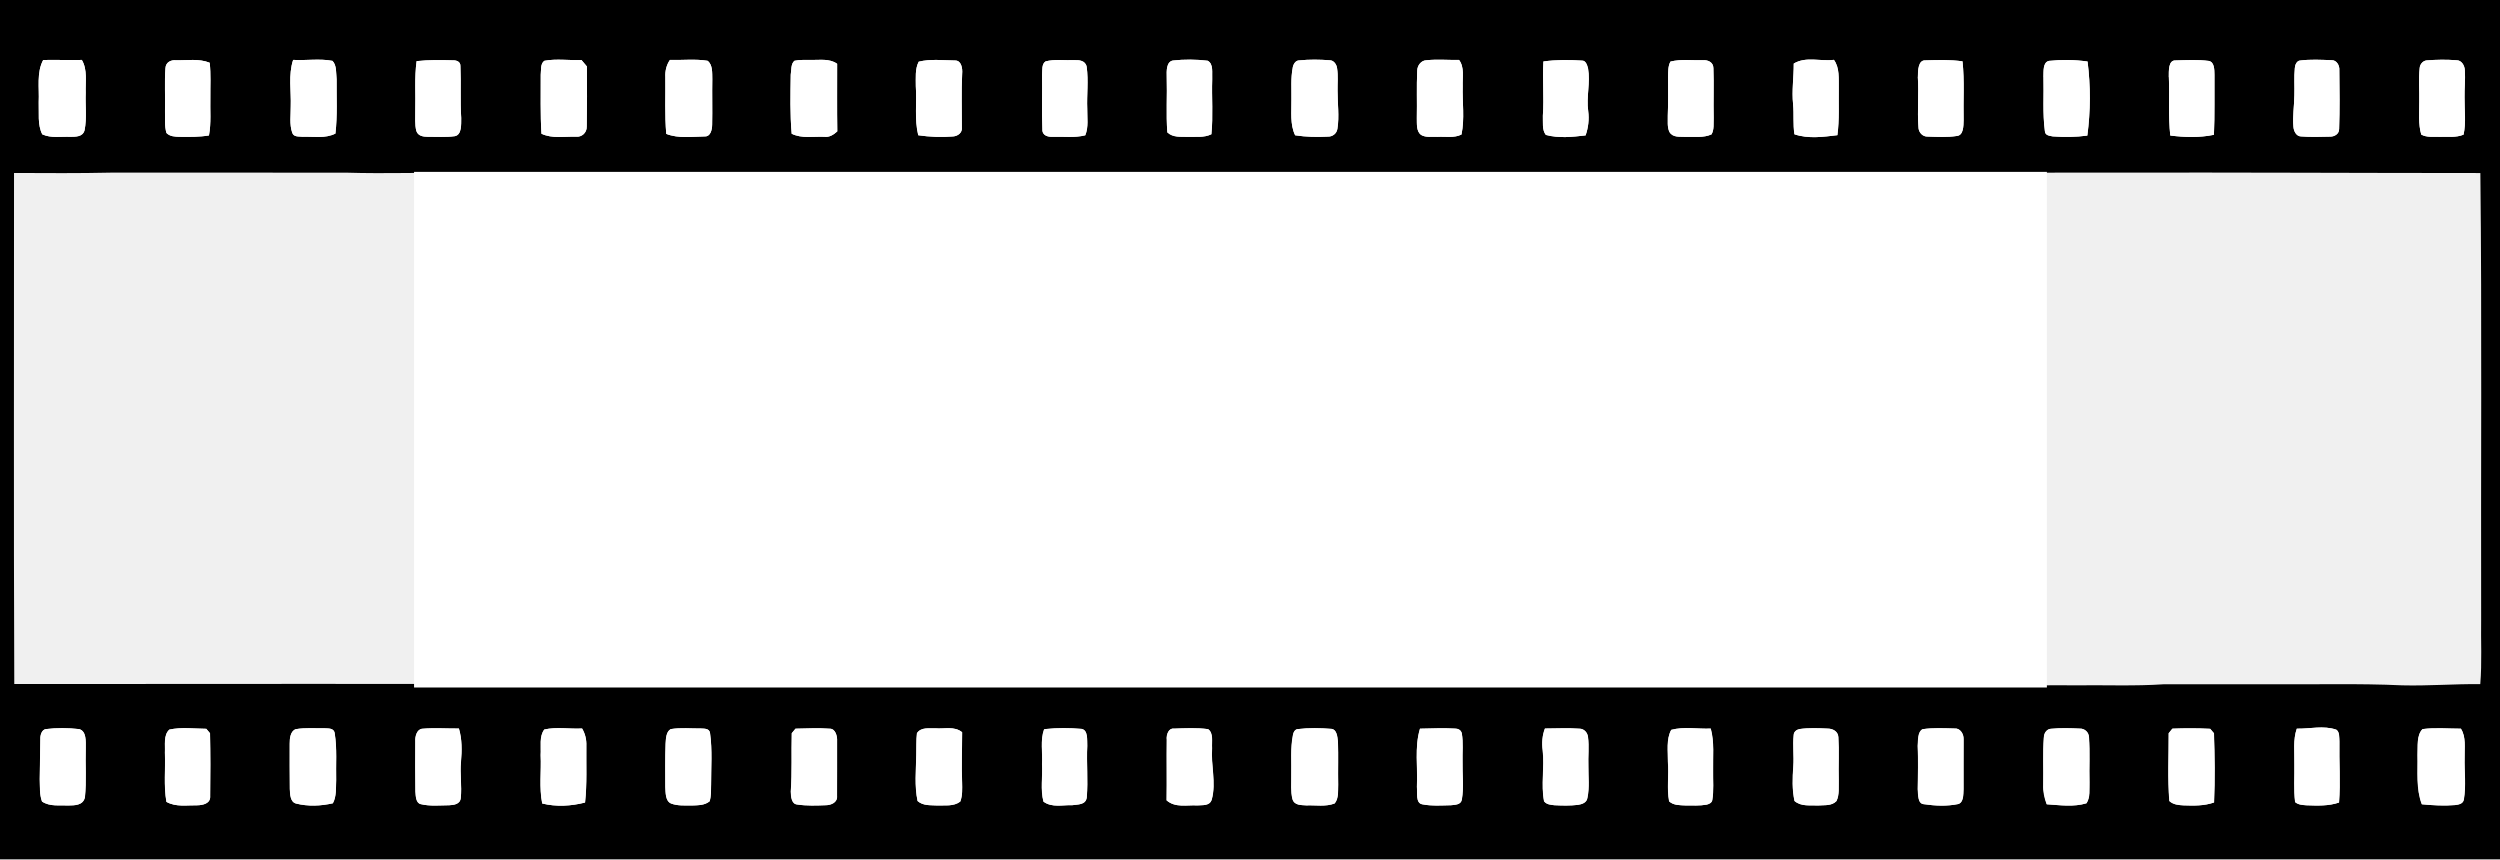
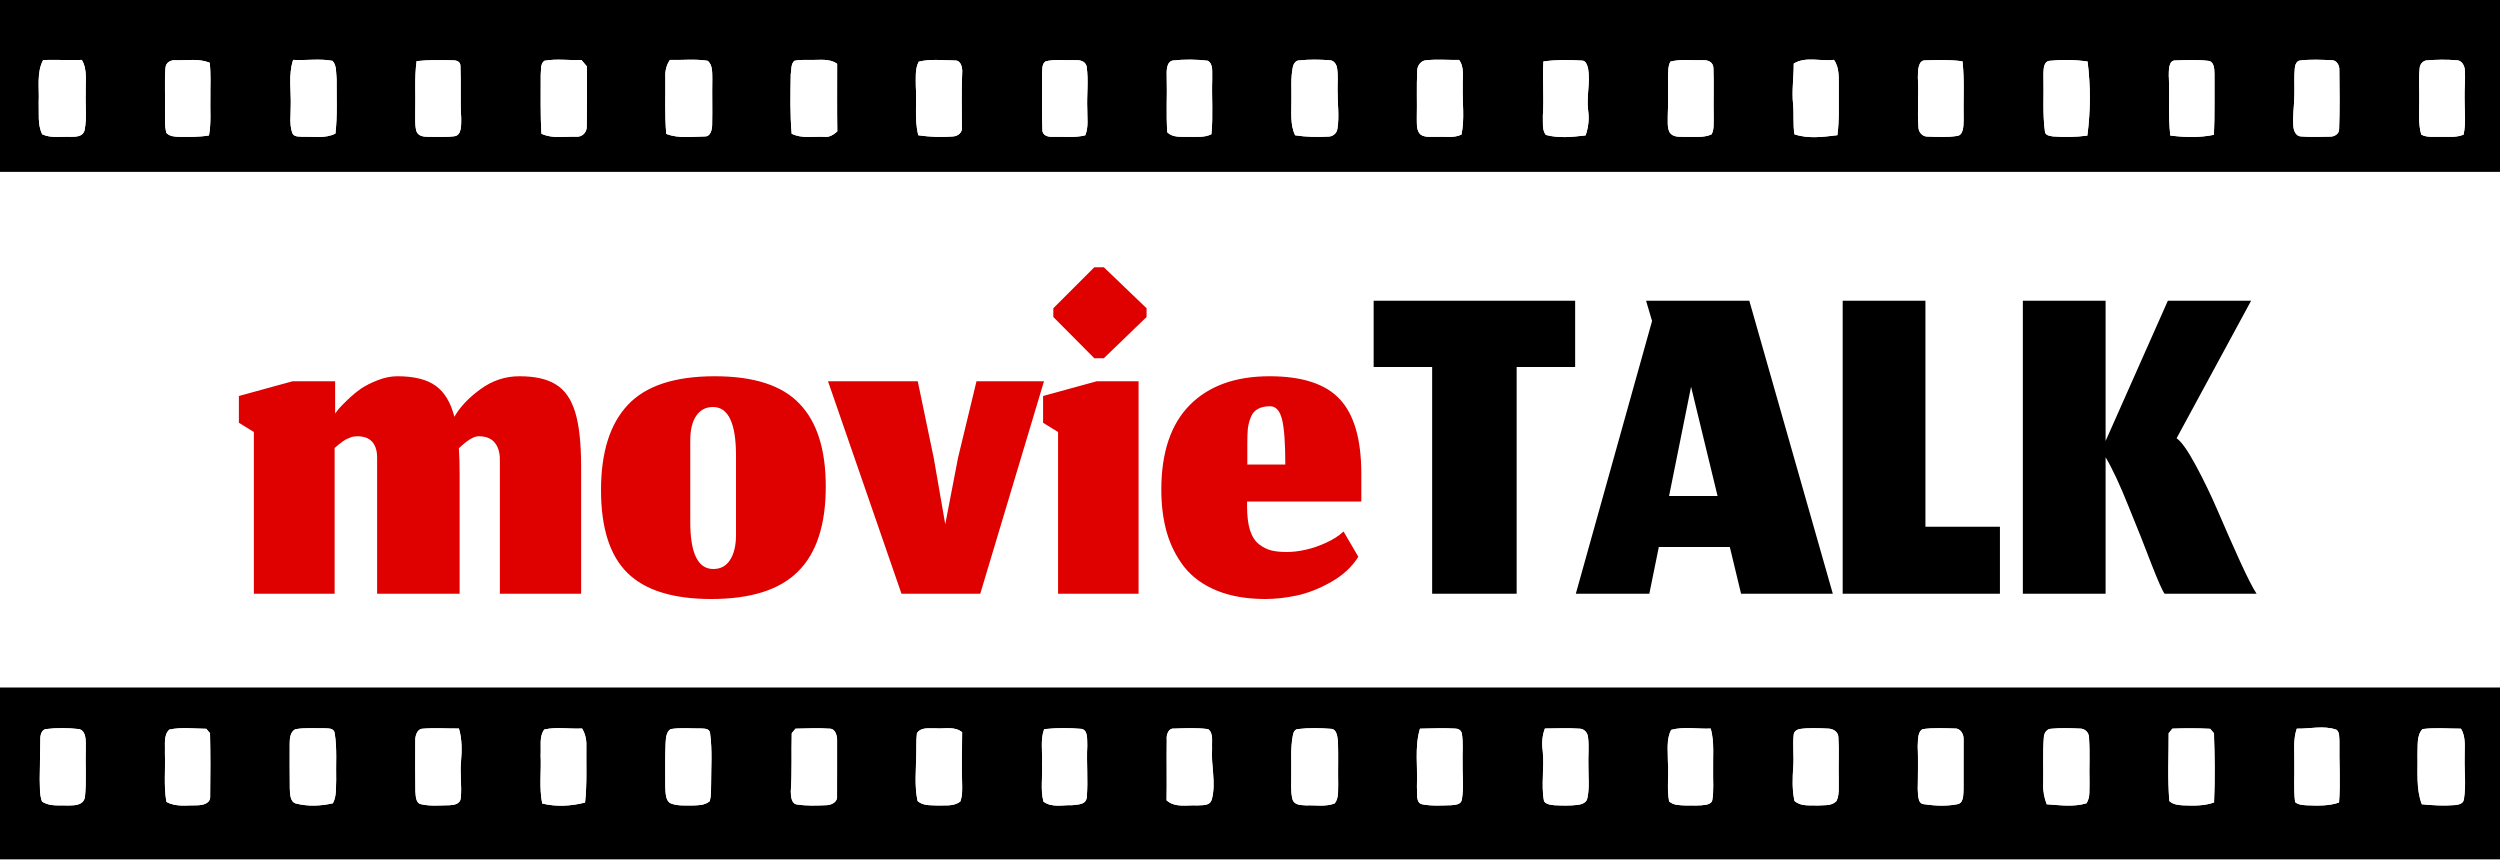
<svg xmlns="http://www.w3.org/2000/svg" width="320" height="110" viewBox="0 0 320 110" fill="none">
-   <g clip-path="url(#clip0_1_14)">
+   <rect width="320" height="110" fill="white" />
+   <g clip-path="url(#clip0_10_225)">
    <path d="M0 0H320V109.996H0V0ZM5.527 7.68C4.662 9.291 5.04 11.267 4.953 13.06C5.01 14.433 4.78 15.963 5.412 17.197C6.553 17.715 7.812 17.454 9.007 17.513C9.655 17.493 10.602 17.557 10.829 16.654C11.134 15.098 10.904 13.481 10.972 11.899C10.92 10.486 11.222 8.916 10.475 7.674C8.825 7.709 7.178 7.648 5.527 7.68ZM37.52 7.668C36.888 9.584 37.285 11.653 37.212 13.645C37.225 14.745 37.035 15.902 37.392 16.953C37.582 17.595 38.277 17.438 38.734 17.507C40.134 17.452 41.607 17.765 42.934 17.098C43.202 14.799 43.064 12.472 43.087 10.162C43.004 9.375 43.119 8.362 42.555 7.79C40.89 7.473 39.197 7.763 37.52 7.668ZM69.687 7.779C69.152 8.127 69.28 8.968 69.212 9.566C69.228 12.085 69.15 14.607 69.307 17.121C70.724 17.777 72.282 17.449 73.764 17.493C74.424 17.568 75.132 17.02 75.101 16.195C75.137 13.633 75.156 11.07 75.124 8.507C74.893 8.231 74.66 7.955 74.428 7.68C72.852 7.752 71.258 7.488 69.687 7.779ZM85.75 7.672C85.316 8.293 85.12 9.068 85.163 9.865C85.193 12.29 85.073 14.722 85.28 17.139C86.877 17.757 88.597 17.483 90.247 17.461C90.945 17.475 91.152 16.601 91.155 15.949C91.197 14.016 91.14 12.08 91.174 10.144C91.155 9.334 91.239 8.287 90.567 7.779C88.967 7.523 87.35 7.718 85.748 7.672M101.687 7.779C101.21 8.173 101.312 8.969 101.212 9.563C101.179 12.079 101.112 14.61 101.334 17.121C102.659 17.766 104.122 17.444 105.514 17.51C106.141 17.597 106.694 17.252 107.172 16.817C107.129 13.932 107.158 11.05 107.154 8.165C106.119 7.445 104.892 7.71 103.748 7.674C103.064 7.688 102.371 7.627 101.695 7.779M150.122 7.749C149.289 7.923 149.33 9.099 149.342 9.853C149.415 12.216 149.245 14.593 149.422 16.947C150.147 17.635 151.14 17.486 152.012 17.518C153.028 17.48 154.097 17.655 155.062 17.185C155.294 14.852 155.09 12.492 155.167 10.15C155.115 9.346 155.372 8.197 154.585 7.773C153.1 7.595 151.598 7.584 150.123 7.749M165.474 8.658C165.204 10.005 165.332 11.401 165.307 12.77C165.332 14.297 165.107 15.922 165.782 17.318C167.184 17.536 168.607 17.562 170.02 17.483C170.537 17.495 171.102 17.12 171.192 16.488C171.454 14.878 171.203 13.235 171.212 11.61C171.196 10.66 171.297 9.702 171.155 8.762C171.095 8.214 170.697 7.704 170.203 7.715C168.91 7.616 167.607 7.596 166.317 7.732C165.864 7.712 165.544 8.188 165.464 8.658M181.402 9.058C181.309 11.073 181.394 13.092 181.351 15.107C181.371 15.847 181.266 16.79 181.884 17.262C182.532 17.652 183.302 17.463 184.004 17.515C185.022 17.451 186.104 17.698 187.069 17.219C187.492 15.19 187.166 13.089 187.227 11.028C187.184 9.896 187.469 8.599 186.757 7.671C185.355 7.699 183.952 7.56 182.554 7.717C181.949 7.723 181.398 8.359 181.407 9.058M229.603 8.135C229.613 9.877 229.338 11.613 229.517 13.35C229.64 14.627 229.488 15.925 229.69 17.19C231.46 17.792 233.377 17.521 235.188 17.304C235.455 15.321 235.33 13.316 235.363 11.319C235.34 10.077 235.492 8.678 234.742 7.66C233.036 7.889 231.187 7.187 229.604 8.135M294.378 7.752C293.986 7.807 293.761 8.295 293.738 8.713C293.622 9.871 293.718 11.04 293.682 12.204C293.662 13.544 293.442 14.88 293.559 16.221C293.596 16.807 293.945 17.443 294.504 17.461C295.754 17.557 297.012 17.521 298.266 17.486C298.768 17.501 299.427 17.176 299.411 16.491C299.496 13.997 299.467 11.499 299.436 9.006C299.492 8.338 299.048 7.674 298.451 7.706C297.1 7.654 295.731 7.578 294.38 7.752M310.602 7.734C310.159 7.776 309.76 8.191 309.72 8.71C309.57 10.154 309.704 11.613 309.669 13.063C309.679 14.45 309.532 15.887 309.924 17.229C310.649 17.624 311.474 17.481 312.254 17.516C313.279 17.475 314.348 17.649 315.34 17.235C315.679 15.68 315.444 14.062 315.465 12.48C315.44 11.319 315.585 10.159 315.502 9.001C315.483 8.351 315.044 7.697 314.452 7.715C313.18 7.611 311.883 7.627 310.603 7.734M21.18 8.725C21.043 10.551 21.173 12.391 21.124 14.222C21.158 15.151 21.041 16.133 21.311 17.026C21.773 17.491 22.416 17.497 22.994 17.514C24.249 17.529 25.509 17.546 26.751 17.337C27.052 15.74 26.886 14.098 26.929 12.482C26.911 10.999 27.014 9.503 26.842 8.03C25.447 7.467 23.939 7.751 22.494 7.713C21.917 7.656 21.215 7.947 21.18 8.725ZM53.328 7.825C53.038 9.941 53.22 12.088 53.158 14.219C53.178 15.061 53.081 15.934 53.291 16.751C53.503 17.427 54.208 17.505 54.74 17.508C55.903 17.497 57.074 17.593 58.23 17.43C59.138 17.23 59.023 15.912 59.038 15.105C58.896 12.893 59.033 10.676 58.936 8.467C58.964 7.881 58.416 7.71 58.013 7.724C56.452 7.68 54.885 7.654 53.328 7.825ZM117.596 7.898C117.107 8.826 117.236 9.984 117.226 11.026C117.371 13.122 117.03 15.258 117.536 17.313C119.014 17.528 120.514 17.587 122.001 17.464C122.554 17.426 123.221 17.025 123.118 16.265C123.131 13.995 123.044 11.72 123.158 9.45C123.228 8.729 123.045 7.731 122.258 7.743C120.711 7.734 119.12 7.515 117.6 7.898M133.831 7.862C133.307 8.196 133.442 8.995 133.388 9.569C133.428 11.891 133.336 14.215 133.431 16.535C133.38 17.376 134.191 17.545 134.744 17.507C136.133 17.464 137.551 17.667 138.918 17.318C139.359 16.265 139.156 15.051 139.173 13.925C139.1 12.135 139.346 10.33 139.099 8.553C138.943 7.728 138.103 7.673 137.518 7.699C136.283 7.752 135.02 7.547 133.82 7.862M197.554 7.869C197.417 10.179 197.652 12.495 197.486 14.805C197.524 15.619 197.349 16.628 197.872 17.273C199.527 17.717 201.275 17.529 202.955 17.331C203.3 16.346 203.429 15.279 203.29 14.222C203.029 12.402 203.588 10.565 203.27 8.751C203.155 8.313 202.972 7.736 202.495 7.758C200.851 7.651 199.197 7.639 197.553 7.869M213.82 7.883C213.497 8.466 213.534 9.19 213.511 9.854C213.514 11.503 213.541 13.154 213.474 14.802C213.492 15.493 213.384 16.25 213.681 16.884C214.132 17.662 215.053 17.465 215.748 17.52C216.853 17.468 218.013 17.679 219.071 17.201C219.433 16.585 219.313 15.796 219.348 15.093C219.3 12.966 219.391 10.839 219.314 8.714C219.306 7.941 218.561 7.657 218.011 7.71C216.615 7.749 215.193 7.537 213.824 7.883M245.486 9.853C245.631 11.983 245.401 14.122 245.561 16.247C245.556 16.971 246.132 17.515 246.736 17.48C247.983 17.518 249.248 17.597 250.491 17.402C251.331 17.315 251.328 16.134 251.344 15.397C251.286 12.883 251.471 10.356 251.204 7.853C249.641 7.626 248.059 7.682 246.491 7.728C245.513 7.639 245.504 9.05 245.495 9.853M261.566 9.85C261.628 12.157 261.441 14.489 261.748 16.779C261.779 17.371 262.372 17.371 262.751 17.461C264.227 17.563 265.714 17.557 267.184 17.356C267.599 14.227 267.611 11.006 267.213 7.875C265.579 7.643 263.914 7.619 262.278 7.793C261.46 7.973 261.594 9.137 261.558 9.85M277.612 9.865C277.711 12.359 277.526 14.869 277.796 17.348C279.649 17.58 281.541 17.638 283.384 17.255C283.501 14.693 283.427 12.127 283.452 9.561C283.444 8.908 283.444 7.942 282.731 7.8C281.331 7.617 279.91 7.698 278.506 7.736C277.519 7.656 277.608 9.094 277.599 9.865M1.795 22.14C1.802 43.945 1.74 65.753 1.828 87.556C26.94 87.53 52.052 87.533 77.164 87.556C77.33 83.914 77.207 80.265 77.244 76.623V24.673C77.242 23.829 77.204 22.984 77.167 22.142C75.025 22.203 72.884 22.069 70.745 22.092C67.16 22.057 63.578 22.249 59.995 22.103C54.742 22.06 49.492 22.26 44.242 22.098C34.242 22.089 24.242 22.098 14.242 22.095C10.094 22.191 5.942 22.157 1.795 22.14ZM81.785 22.136C81.765 43.942 81.745 65.753 81.818 87.558C106.943 87.529 132.07 87.529 157.197 87.558C157.343 85.27 157.255 82.978 157.277 80.685C157.513 72.948 157.357 65.198 157.397 57.454C157.069 49.913 157.472 42.371 157.4 34.827C157.422 30.598 157.402 26.369 157.195 22.147C152.045 22.077 146.892 22.097 141.742 22.094C126.825 22.117 111.908 22.036 96.992 22.152C91.916 22.003 86.847 22.165 81.78 22.136M161.961 22.148C161.824 27.436 161.939 32.729 161.901 38.02V67.625C161.936 74.24 161.829 80.857 161.958 87.47C175.384 87.578 188.811 87.486 202.236 87.518C213.737 87.509 225.239 87.535 236.739 87.505C237.601 87.68 237.556 86.609 237.569 85.917C237.516 67.535 237.606 49.148 237.554 30.762C237.478 27.889 237.656 25.009 237.419 22.142C232.441 22.199 227.464 22.043 222.486 22.095C209.653 22.145 196.819 22.203 183.986 22.095C176.652 22.044 169.31 22.188 161.968 22.148M242.181 22.14C242.052 30.527 242.216 38.921 242.084 47.309C242.079 60.739 242.092 74.163 242.177 87.591C246.364 87.579 250.555 87.585 254.742 87.587C258.404 87.834 262.075 87.675 265.742 87.721C269.492 87.675 273.247 87.837 276.992 87.585C281.492 87.579 285.992 87.587 290.492 87.585C296.16 87.635 301.83 87.46 307.492 87.724C310.822 87.809 314.145 87.535 317.475 87.567C317.705 84.799 317.537 82.012 317.587 79.235C317.54 60.208 317.694 41.174 317.487 22.149C301.822 22.149 286.157 22.056 270.492 22.096C261.052 22.052 251.612 22.221 242.172 22.14M5.844 93.326C5.341 93.422 5.133 94.073 5.158 94.6C5.133 96.306 5.101 98.016 5.078 99.723C5.118 100.68 5.036 101.693 5.371 102.593C6.376 103.278 7.626 103.037 8.743 103.1C9.501 103.086 10.628 103.123 10.863 102.053C11.078 99.972 10.9 97.861 10.968 95.768C10.968 94.894 11.073 93.597 10.133 93.325C8.713 93.169 7.263 93.149 5.844 93.326ZM21.673 93.387C20.893 94.086 21.156 95.366 21.1 96.359C21.188 98.448 20.931 100.579 21.295 102.639C22.516 103.33 23.935 103.051 25.245 103.078C25.906 103.06 26.98 102.892 26.893 101.861C26.933 99.194 26.931 96.521 26.876 93.856C26.716 93.664 26.556 93.476 26.397 93.287C24.828 93.276 23.223 93.05 21.673 93.387ZM37.844 93.337C37.179 93.574 37.064 94.498 37.074 95.192C37.081 97.121 37.056 99.055 37.089 100.985C37.119 101.685 37.148 102.662 37.884 102.852C39.424 103.24 41.057 103.171 42.599 102.82C43.082 101.949 42.974 100.837 43.024 99.844C42.974 97.853 43.149 95.838 42.836 93.868C42.737 93.134 41.966 93.265 41.5 93.218C40.281 93.241 39.051 93.126 37.844 93.337ZM53.151 94.89C53.147 97.028 53.124 99.171 53.164 101.31C53.211 101.896 53.209 102.756 53.828 102.926C55.031 103.219 56.276 103.08 57.499 103.071C58.059 103.044 58.911 102.956 58.971 102.123C59.128 100.591 58.848 99.049 58.998 97.513C59.124 96.085 59.143 94.626 58.733 93.252C57.166 93.265 55.596 93.145 54.031 93.281C53.373 93.343 53.106 94.226 53.151 94.89ZM69.666 93.377C68.986 94.251 69.268 95.572 69.193 96.652C69.292 98.713 68.986 100.822 69.396 102.849C71.188 103.289 73.095 103.185 74.88 102.724C75.14 100.317 75.018 97.891 75.045 95.476C75.078 94.679 74.893 93.901 74.498 93.248C72.891 93.334 71.248 93.018 69.666 93.377ZM85.844 93.326C85.253 93.657 85.228 94.528 85.188 95.186C85.121 97.029 85.148 98.876 85.151 100.722C85.194 101.468 85.151 102.527 85.884 102.847C86.721 103.168 87.621 103.087 88.489 103.104C89.276 103.072 90.147 103.12 90.824 102.567C91.039 101.883 90.989 101.139 91.013 100.426C91.006 98.232 91.186 96.019 90.878 93.843C90.801 93.222 90.148 93.276 89.746 93.248C88.446 93.262 87.133 93.113 85.844 93.326ZM101.817 93.271C101.657 93.465 101.497 93.66 101.337 93.852C101.272 96.339 101.389 98.829 101.214 101.313C101.217 101.949 101.314 102.922 102.019 102.973C103.249 103.165 104.504 103.11 105.744 103.066C106.339 103.054 107.22 102.735 107.133 101.864C107.148 99.542 107.133 97.217 107.139 94.895C107.186 94.202 106.911 93.255 106.194 93.274C104.745 93.16 103.278 93.244 101.82 93.271M117.358 93.859C117.246 94.783 117.308 95.718 117.278 96.645C117.243 98.602 117.036 100.607 117.444 102.529C118.162 103.173 119.133 103.046 119.988 103.103C120.961 103.054 122.051 103.254 122.911 102.599C123.204 101.827 123.158 100.959 123.143 100.138C123.048 98.001 123.151 95.862 123.148 93.726C122.146 92.913 120.87 93.328 119.733 93.225C118.933 93.279 117.911 93.018 117.351 93.859M133.831 93.317L133.631 93.361C133.129 94.749 133.464 96.339 133.373 97.811C133.466 99.401 133.147 101.085 133.558 102.613C134.641 103.407 136.028 103.021 137.244 103.064C137.892 102.957 138.984 103.07 139.096 102.056C139.279 99.874 139.051 97.668 139.161 95.476C139.124 94.74 139.286 93.46 138.434 93.3C136.905 93.169 135.349 93.156 133.829 93.317M149.332 94.629C149.296 97.235 149.354 99.841 149.314 102.444C150.444 103.432 151.926 103.014 153.239 103.094C153.868 103.025 154.846 103.214 155.099 102.32C155.676 100.178 154.972 97.955 155.134 95.768C155.076 94.959 155.344 93.835 154.624 93.331C153.174 93.137 151.699 93.215 150.239 93.265C149.581 93.18 149.279 94.002 149.324 94.629M166.079 93.326C165.752 93.367 165.534 93.721 165.486 94.075C165.144 95.773 165.315 97.533 165.272 99.258C165.292 100.257 165.177 101.287 165.417 102.262C165.657 103.136 166.584 103.034 167.213 103.09C168.409 103.041 169.661 103.287 170.819 102.843C171.352 102.208 171.236 101.238 171.272 100.429C171.229 98.582 171.316 96.736 171.232 94.894C171.179 94.291 171.079 93.372 170.427 93.298C168.996 93.183 167.529 93.152 166.089 93.326M181.751 93.271C181.03 95.657 181.489 98.237 181.356 100.712C181.442 101.444 181.161 102.794 182.034 102.95C183.254 103.193 184.507 103.093 185.741 103.069C186.219 102.997 186.98 103.048 187.109 102.344C187.377 100.753 187.162 99.125 187.197 97.52C187.164 96.303 187.307 95.064 187.102 93.865C186.997 93.41 186.58 93.252 186.22 93.259C184.735 93.169 183.242 93.244 181.748 93.271M197.74 93.252C197.395 94.135 197.327 95.108 197.455 96.059C197.705 98.222 197.217 100.422 197.63 102.564C197.963 102.994 198.498 103.017 198.963 103.069C199.963 103.116 200.97 103.142 201.97 103.022C202.447 102.945 203.1 102.767 203.182 102.102C203.458 100.793 203.29 99.429 203.302 98.096C203.252 96.846 203.412 95.581 203.252 94.335C203.182 93.722 202.708 93.275 202.185 93.273C200.709 93.163 199.224 93.247 197.74 93.252ZM213.909 93.421C213.25 94.623 213.5 96.167 213.483 97.523C213.628 99.201 213.327 100.916 213.637 102.573C214.225 103.108 215.015 103.058 215.723 103.098C216.628 103.093 217.543 103.157 218.441 102.994C218.728 102.925 219.126 102.77 219.168 102.372C219.365 101.156 219.245 99.907 219.268 98.68C219.228 96.873 219.445 95.015 218.965 93.259C217.285 93.331 215.543 92.983 213.908 93.421M230.325 93.32C229.98 93.387 229.585 93.642 229.58 94.101C229.443 95.428 229.63 96.768 229.534 98.1C229.422 99.572 229.372 101.079 229.687 102.527C230.553 103.276 231.717 103.044 232.732 103.101C233.505 103.032 234.43 103.189 235.052 102.539C235.457 101.726 235.312 100.739 235.345 99.843C235.292 98.009 235.412 96.171 235.297 94.342C235.252 93.583 234.534 93.266 233.97 93.263C232.743 93.206 231.516 93.149 230.316 93.32M246.076 93.337C245.424 93.667 245.511 94.772 245.452 95.475C245.54 97.321 245.486 99.168 245.457 101.016C245.526 101.704 245.421 102.894 246.267 102.94C247.704 103.149 249.194 103.214 250.628 102.918C251.339 102.711 251.284 101.681 251.316 101.016C251.296 98.878 251.332 96.737 251.321 94.602C251.346 93.9 250.844 93.195 250.211 93.251C248.824 93.218 247.437 93.137 246.068 93.337M261.597 94.382C261.452 96.396 261.562 98.419 261.519 100.436C261.482 101.305 261.667 102.154 261.964 102.948C263.647 103.055 265.391 103.321 267.044 102.82C267.555 102.062 267.395 101.029 267.432 100.135C267.377 98.216 267.51 96.288 267.363 94.376C267.355 93.683 266.755 93.233 266.202 93.262C264.972 93.203 263.735 93.166 262.508 93.284C262.019 93.297 261.601 93.81 261.61 94.382M278.054 93.268C277.892 93.465 277.732 93.66 277.577 93.854C277.588 96.745 277.427 99.656 277.665 102.532C278.17 103.001 278.842 103.051 279.464 103.086C280.777 103.129 282.114 103.166 283.384 102.714C283.512 99.757 283.475 96.808 283.369 93.851C283.204 93.664 283.042 93.476 282.886 93.287C281.277 93.203 279.668 93.206 278.06 93.268M293.98 93.268C293.475 94.713 293.709 96.296 293.669 97.809C293.701 99.426 293.567 101.057 293.764 102.668C294.18 103.025 294.719 103.036 295.22 103.077C296.609 103.12 298.032 103.19 299.387 102.723C299.584 100.114 299.384 97.501 299.434 94.889C299.396 94.378 299.476 93.716 299.044 93.403C297.391 92.829 295.658 93.305 293.978 93.268M310.076 93.324C309.283 94.113 309.489 95.558 309.428 96.656C309.485 98.76 309.22 100.963 309.986 102.949C311.398 103.085 312.82 103.166 314.236 103.05C314.645 102.995 315.255 102.92 315.361 102.342C315.655 100.559 315.413 98.74 315.458 96.944C315.428 95.704 315.665 94.338 314.98 93.272C313.345 93.271 311.7 93.113 310.074 93.324H310.076Z" fill="black" />
    <path d="M5.527 7.68C7.177 7.648 8.825 7.709 10.475 7.674C11.222 8.916 10.92 10.487 10.972 11.899C10.905 13.481 11.135 15.098 10.829 16.654C10.602 17.557 9.654 17.493 9.007 17.513C7.812 17.456 6.552 17.717 5.412 17.197C4.78 15.963 5.01 14.433 4.953 13.06C5.04 11.267 4.662 9.291 5.527 7.68Z" fill="white" />
    <path d="M37.52 7.668C39.197 7.764 40.891 7.474 42.556 7.79C43.12 8.362 43.005 9.375 43.088 10.162C43.066 12.472 43.203 14.799 42.935 17.098C41.608 17.766 40.135 17.452 38.735 17.507C38.277 17.438 37.583 17.594 37.393 16.953C37.036 15.902 37.226 14.745 37.213 13.645C37.285 11.653 36.888 9.584 37.52 7.668Z" fill="white" />
    <path d="M69.687 7.779C71.257 7.489 72.852 7.753 74.429 7.68C74.661 7.955 74.894 8.231 75.124 8.507C75.157 11.07 75.137 13.633 75.102 16.195C75.132 17.02 74.425 17.568 73.765 17.493C72.283 17.449 70.725 17.776 69.308 17.121C69.15 14.607 69.228 12.086 69.213 9.566C69.28 8.968 69.152 8.127 69.687 7.779Z" fill="white" />
    <path d="M85.75 7.672C87.353 7.718 88.972 7.523 90.568 7.779C91.24 8.287 91.156 9.334 91.175 10.144C91.14 12.08 91.197 14.016 91.156 15.949C91.153 16.602 90.946 17.475 90.248 17.461C88.598 17.483 86.878 17.757 85.281 17.139C85.074 14.721 85.194 12.289 85.164 9.865C85.119 9.067 85.315 8.292 85.75 7.672Z" fill="white" />
    <path d="M101.689 7.779C102.366 7.628 103.064 7.689 103.751 7.674C104.893 7.709 106.122 7.444 107.156 8.165C107.161 11.049 107.132 13.931 107.174 16.817C106.697 17.252 106.144 17.598 105.516 17.51C104.124 17.444 102.661 17.766 101.337 17.121C101.115 14.61 101.181 12.08 101.214 9.563C101.321 8.968 101.214 8.173 101.694 7.779H101.689Z" fill="white" />
    <path d="M150.116 7.749C151.594 7.584 153.1 7.595 154.579 7.772C155.366 8.196 155.108 9.344 155.161 10.149C155.084 12.492 155.288 14.851 155.056 17.184C154.091 17.655 153.02 17.48 152.006 17.517C151.133 17.485 150.141 17.634 149.416 16.946C149.238 14.592 149.408 12.215 149.336 9.852C149.309 9.099 149.274 7.923 150.109 7.749H150.116Z" fill="white" />
    <path d="M165.467 8.658C165.545 8.188 165.86 7.712 166.309 7.732C167.599 7.596 168.902 7.616 170.195 7.715C170.69 7.704 171.087 8.214 171.147 8.762C171.289 9.703 171.189 10.66 171.204 11.61C171.194 13.235 171.445 14.878 171.184 16.488C171.093 17.121 170.529 17.496 170.012 17.483C168.599 17.562 167.177 17.536 165.774 17.318C165.099 15.922 165.324 14.297 165.299 12.77C165.325 11.4 165.201 10.005 165.468 8.658H165.467Z" fill="white" />
    <path d="M181.404 9.058C181.402 8.359 181.952 7.723 182.556 7.718C183.954 7.561 185.356 7.7 186.76 7.672C187.473 8.6 187.187 9.897 187.229 11.03C187.17 13.09 187.494 15.191 187.072 17.22C186.107 17.699 185.024 17.452 184.007 17.516C183.305 17.464 182.535 17.653 181.887 17.264C181.269 16.791 181.374 15.848 181.354 15.108C181.398 13.092 181.309 11.072 181.407 9.058H181.404Z" fill="white" />
    <path d="M229.6 8.135C231.182 7.187 233.035 7.888 234.74 7.659C235.49 8.678 235.338 10.077 235.36 11.319C235.327 13.315 235.452 15.32 235.185 17.303C233.375 17.52 231.458 17.791 229.687 17.189C229.484 15.924 229.636 14.627 229.515 13.349C229.328 11.613 229.604 9.877 229.595 8.135H229.6Z" fill="white" />
    <path d="M294.373 7.752C295.724 7.578 297.092 7.653 298.448 7.706C299.046 7.674 299.491 8.338 299.433 9.006C299.463 11.499 299.492 13.997 299.408 16.491C299.424 17.176 298.765 17.501 298.263 17.486C297.009 17.521 295.751 17.556 294.501 17.461C293.941 17.443 293.594 16.807 293.556 16.221C293.439 14.881 293.659 13.545 293.679 12.204C293.715 11.04 293.62 9.871 293.735 8.713C293.762 8.295 293.984 7.807 294.375 7.752H294.373Z" fill="white" />
    <path d="M310.596 7.734C311.874 7.627 313.166 7.61 314.445 7.714C315.038 7.696 315.476 8.35 315.496 9C315.579 10.158 315.434 11.319 315.459 12.479C315.439 14.061 315.673 15.678 315.333 17.234C314.343 17.648 313.274 17.474 312.248 17.515C311.468 17.48 310.643 17.623 309.918 17.227C309.526 15.887 309.673 14.45 309.663 13.062C309.698 11.611 309.564 10.154 309.714 8.709C309.758 8.191 310.158 7.776 310.594 7.734H310.596Z" fill="white" />
    <path d="M21.175 8.725C21.211 7.947 21.913 7.657 22.488 7.712C23.932 7.75 25.441 7.465 26.836 8.029C27.008 9.503 26.906 10.998 26.923 12.48C26.881 14.097 27.045 15.739 26.745 17.336C25.503 17.545 24.243 17.528 22.988 17.513C22.411 17.496 21.767 17.491 21.305 17.025C21.035 16.131 21.152 15.15 21.117 14.221C21.167 12.39 21.037 10.551 21.175 8.725Z" fill="white" />
    <path d="M53.323 7.825C54.88 7.654 56.448 7.68 58.008 7.723C58.411 7.709 58.958 7.88 58.931 8.466C59.028 10.675 58.891 12.892 59.033 15.104C59.018 15.911 59.132 17.229 58.225 17.429C57.068 17.591 55.898 17.495 54.735 17.507C54.203 17.505 53.498 17.426 53.285 16.75C53.075 15.933 53.172 15.06 53.153 14.218C53.215 12.088 53.033 9.941 53.323 7.825Z" fill="white" />
    <path d="M117.591 7.898C119.108 7.515 120.706 7.734 122.253 7.744C123.041 7.732 123.223 8.73 123.154 9.451C123.039 11.72 123.126 13.995 123.114 16.266C123.217 17.026 122.549 17.427 121.996 17.465C120.509 17.587 119.009 17.529 117.532 17.314C117.027 15.259 117.366 13.123 117.221 11.027C117.23 9.984 117.106 8.826 117.595 7.898H117.591Z" fill="white" />
    <path d="M133.822 7.862C135.025 7.546 136.283 7.752 137.509 7.699C138.094 7.674 138.934 7.728 139.09 8.553C139.337 10.329 139.092 12.135 139.164 13.925C139.147 15.051 139.349 16.265 138.909 17.318C137.542 17.666 136.124 17.464 134.735 17.507C134.182 17.545 133.372 17.377 133.422 16.535C133.327 14.215 133.42 11.891 133.38 9.569C133.442 8.995 133.308 8.196 133.833 7.862H133.822Z" fill="white" />
    <path d="M197.556 7.869C199.194 7.64 200.851 7.651 202.496 7.758C202.973 7.736 203.156 8.313 203.271 8.751C203.588 10.565 203.03 12.402 203.291 14.222C203.43 15.279 203.3 16.347 202.956 17.331C201.276 17.528 199.529 17.717 197.873 17.273C197.35 16.628 197.525 15.619 197.487 14.805C197.656 12.495 197.425 10.178 197.558 7.869H197.556Z" fill="white" />
    <path d="M213.822 7.883C215.192 7.538 216.619 7.75 218.014 7.71C218.564 7.657 219.309 7.942 219.317 8.714C219.395 10.839 219.304 12.966 219.352 15.093C219.317 15.796 219.437 16.586 219.075 17.201C218.017 17.679 216.857 17.468 215.752 17.52C215.057 17.465 214.135 17.662 213.684 16.884C213.388 16.251 213.494 15.494 213.477 14.802C213.545 13.153 213.517 11.502 213.515 9.854C213.532 9.189 213.488 8.466 213.817 7.883H213.822Z" fill="white" />
    <path d="M245.484 9.853C245.489 9.049 245.504 7.639 246.489 7.728C248.057 7.682 249.639 7.626 251.202 7.853C251.469 10.355 251.284 12.883 251.342 15.397C251.326 16.134 251.329 17.315 250.489 17.402C249.247 17.596 247.982 17.517 246.734 17.48C246.129 17.515 245.554 16.969 245.559 16.247C245.399 14.123 245.621 11.984 245.479 9.853H245.484Z" fill="white" />
    <path d="M261.556 9.85C261.586 9.136 261.459 7.973 262.268 7.792C263.904 7.618 265.569 7.642 267.204 7.874C267.601 11.006 267.589 14.227 267.174 17.355C265.704 17.556 264.217 17.562 262.741 17.46C262.362 17.37 261.769 17.37 261.739 16.777C261.436 14.489 261.623 12.159 261.561 9.85H261.556Z" fill="white" />
    <path d="M277.609 9.865C277.616 9.094 277.529 7.657 278.504 7.736C279.908 7.698 281.329 7.617 282.729 7.8C283.442 7.942 283.442 8.908 283.45 9.561C283.425 12.127 283.5 14.693 283.382 17.255C281.54 17.639 279.647 17.58 277.795 17.348C277.528 14.868 277.715 12.359 277.617 9.865H277.609Z" fill="white" />
    <path d="M5.858 93.326C7.277 93.149 8.728 93.17 10.148 93.326C11.088 93.599 10.982 94.895 10.982 95.769C10.915 97.862 11.092 99.972 10.877 102.054C10.642 103.124 9.515 103.087 8.757 103.101C7.64 103.037 6.39 103.279 5.385 102.594C5.05 101.694 5.132 100.68 5.092 99.724C5.115 98.017 5.148 96.307 5.172 94.601C5.148 94.072 5.355 93.421 5.858 93.326Z" fill="white" />
    <path d="M21.687 93.387C23.237 93.05 24.842 93.276 26.412 93.287C26.569 93.476 26.729 93.664 26.89 93.856C26.945 96.521 26.947 99.194 26.908 101.861C26.995 102.892 25.92 103.06 25.26 103.078C23.949 103.052 22.53 103.33 21.309 102.639C20.944 100.579 21.202 98.448 21.115 96.359C21.17 95.366 20.908 94.086 21.687 93.387Z" fill="white" />
    <path d="M37.858 93.337C39.065 93.126 40.295 93.241 41.513 93.218C41.98 93.265 42.75 93.134 42.85 93.868C43.163 95.838 42.988 97.853 43.037 99.844C42.988 100.837 43.095 101.949 42.612 102.82C41.07 103.171 39.437 103.24 37.898 102.852C37.163 102.662 37.133 101.685 37.102 100.985C37.069 99.055 37.095 97.121 37.087 95.192C37.077 94.498 37.193 93.575 37.858 93.337Z" fill="white" />
    <path d="M53.165 94.89C53.12 94.225 53.388 93.343 54.045 93.281C55.61 93.145 57.181 93.264 58.748 93.252C59.157 94.626 59.138 96.085 59.012 97.513C58.862 99.049 59.142 100.59 58.985 102.123C58.925 102.956 58.073 103.044 57.513 103.071C56.291 103.081 55.045 103.22 53.843 102.926C53.223 102.756 53.225 101.896 53.178 101.31C53.138 99.172 53.16 97.028 53.165 94.89Z" fill="white" />
    <path d="M69.68 93.377C71.262 93.017 72.905 93.334 74.513 93.247C74.908 93.9 75.092 94.677 75.06 95.475C75.033 97.891 75.156 100.316 74.895 102.723C73.11 103.184 71.203 103.288 69.411 102.848C69.001 100.821 69.308 98.712 69.208 96.651C69.283 95.572 69 94.251 69.68 93.377Z" fill="white" />
    <path d="M85.858 93.326C87.148 93.114 88.46 93.262 89.76 93.248C90.163 93.276 90.815 93.222 90.892 93.843C91.2 96.019 91.02 98.232 91.028 100.426C91.003 101.139 91.052 101.883 90.838 102.567C90.161 103.119 89.291 103.071 88.503 103.104C87.636 103.087 86.735 103.168 85.898 102.846C85.165 102.527 85.208 101.468 85.165 100.722C85.163 98.876 85.135 97.029 85.203 95.186C85.245 94.528 85.27 93.657 85.86 93.326H85.858Z" fill="white" />
    <path d="M101.831 93.271C103.289 93.245 104.751 93.161 106.209 93.274C106.926 93.255 107.201 94.202 107.154 94.895C107.148 97.217 107.164 99.542 107.148 101.864C107.234 102.735 106.354 103.054 105.759 103.066C104.519 103.11 103.264 103.165 102.034 102.973C101.329 102.921 101.232 101.949 101.229 101.313C101.404 98.829 101.287 96.339 101.352 93.852C101.512 93.66 101.671 93.465 101.831 93.271Z" fill="white" />
    <path d="M117.369 93.859C117.926 93.018 118.951 93.278 119.744 93.225C120.882 93.329 122.156 92.913 123.158 93.726C123.161 95.862 123.059 98.001 123.154 100.138C123.169 100.959 123.214 101.827 122.922 102.599C122.061 103.255 120.972 103.054 119.999 103.103C119.144 103.046 118.172 103.173 117.454 102.529C117.047 100.607 117.254 98.601 117.289 96.645C117.324 95.718 117.271 94.783 117.378 93.859H117.369Z" fill="white" />
    <path d="M133.849 93.317C135.374 93.157 136.924 93.169 138.452 93.299C139.304 93.459 139.141 94.74 139.179 95.475C139.068 97.667 139.296 99.873 139.114 102.055C139.002 103.068 137.909 102.955 137.261 103.063C136.046 103.02 134.659 103.406 133.576 102.612C133.164 101.084 133.484 99.4 133.391 97.809C133.482 96.338 133.147 94.748 133.649 93.36L133.844 93.317H133.849Z" fill="white" />
    <path d="M149.351 94.629C149.311 94.002 149.613 93.18 150.259 93.265C151.718 93.215 153.193 93.137 154.644 93.331C155.364 93.835 155.096 94.959 155.154 95.768C154.991 97.954 155.696 100.177 155.118 102.32C154.866 103.214 153.889 103.025 153.259 103.094C151.946 103.014 150.463 103.432 149.333 102.444C149.378 99.841 149.324 97.236 149.36 94.629H149.351Z" fill="white" />
    <path d="M166.107 93.326C167.547 93.152 169.012 93.183 170.454 93.298C171.107 93.372 171.207 94.291 171.26 94.894C171.344 96.736 171.257 98.582 171.3 100.429C171.264 101.238 171.38 102.208 170.846 102.843C169.689 103.288 168.436 103.041 167.241 103.09C166.612 103.034 165.684 103.136 165.444 102.262C165.204 101.287 165.319 100.257 165.3 99.258C165.342 97.532 165.172 95.772 165.514 94.075C165.558 93.72 165.772 93.367 166.1 93.326H166.107Z" fill="white" />
    <path d="M181.769 93.271C183.257 93.245 184.749 93.169 186.236 93.259C186.596 93.252 187.013 93.409 187.118 93.865C187.323 95.064 187.18 96.303 187.213 97.52C187.178 99.125 187.393 100.753 187.125 102.344C186.996 103.049 186.235 102.997 185.757 103.069C184.523 103.092 183.27 103.193 182.05 102.95C181.178 102.794 181.458 101.444 181.372 100.712C181.506 98.236 181.044 95.656 181.764 93.271H181.769Z" fill="white" />
    <path d="M197.76 93.252C199.24 93.247 200.725 93.163 202.205 93.274C202.728 93.276 203.203 93.724 203.273 94.336C203.433 95.581 203.273 96.847 203.323 98.097C203.31 99.43 203.478 100.794 203.203 102.103C203.12 102.768 202.468 102.945 201.99 103.023C200.99 103.143 199.983 103.117 198.983 103.07C198.518 103.018 197.983 102.995 197.651 102.565C197.237 100.423 197.725 98.223 197.476 96.06C197.351 95.108 197.422 94.136 197.76 93.252Z" fill="white" />
    <path d="M213.929 93.421C215.564 92.983 217.307 93.331 218.985 93.259C219.465 95.015 219.247 96.873 219.287 98.68C219.265 99.907 219.384 101.156 219.188 102.372C219.145 102.77 218.748 102.924 218.46 102.994C217.563 103.156 216.648 103.093 215.742 103.098C215.035 103.058 214.244 103.108 213.657 102.573C213.347 100.917 213.647 99.201 213.502 97.523C213.52 96.167 213.271 94.623 213.929 93.421Z" fill="white" />
    <path d="M230.347 93.32C231.554 93.149 232.779 93.207 233.992 93.262C234.556 93.265 235.274 93.582 235.319 94.341C235.434 96.17 235.314 98.008 235.367 99.841C235.334 100.738 235.479 101.725 235.075 102.538C234.452 103.188 233.527 103.031 232.755 103.1C231.74 103.043 230.575 103.275 229.709 102.526C229.395 101.078 229.444 99.571 229.556 98.1C229.652 96.767 229.464 95.427 229.602 94.1C229.611 93.641 230.011 93.387 230.357 93.32H230.347Z" fill="white" />
    <path d="M246.107 93.337C247.474 93.137 248.866 93.218 250.241 93.252C250.874 93.195 251.376 93.9 251.351 94.603C251.362 96.738 251.326 98.879 251.346 101.017C251.314 101.682 251.368 102.712 250.659 102.919C249.224 103.215 247.734 103.151 246.297 102.941C245.452 102.895 245.556 101.705 245.487 101.017C245.516 99.169 245.57 97.322 245.482 95.476C245.544 94.772 245.455 93.668 246.113 93.337H246.107Z" fill="white" />
    <path d="M261.636 94.382C261.628 93.81 262.048 93.297 262.545 93.285C263.772 93.167 265.01 93.204 266.239 93.263C266.792 93.234 267.392 93.684 267.4 94.377C267.548 96.29 267.415 98.217 267.469 100.136C267.432 101.029 267.593 102.062 267.082 102.821C265.429 103.322 263.684 103.056 262.002 102.949C261.704 102.155 261.519 101.306 261.556 100.437C261.592 98.419 261.485 96.396 261.628 94.382H261.636Z" fill="white" />
    <path d="M278.08 93.268C279.688 93.206 281.3 93.203 282.913 93.288C283.068 93.477 283.23 93.665 283.396 93.852C283.5 96.808 283.538 99.758 283.411 102.715C282.14 103.167 280.803 103.13 279.491 103.087C278.868 103.052 278.196 103.002 277.692 102.533C277.453 99.657 277.614 96.746 277.604 93.855C277.755 93.66 277.915 93.465 278.075 93.268H278.08Z" fill="white" />
    <path d="M294 93.268C295.685 93.305 297.415 92.829 299.065 93.404C299.497 93.718 299.417 94.379 299.454 94.89C299.404 97.502 299.604 100.115 299.407 102.724C298.052 103.191 296.629 103.121 295.24 103.078C294.74 103.037 294.2 103.025 293.784 102.669C293.587 101.058 293.722 99.427 293.69 97.811C293.725 96.295 293.494 94.713 294.001 93.268H294Z" fill="white" />
    <path d="M310.098 93.324C311.723 93.114 313.368 93.271 315.004 93.271C315.689 94.336 315.451 95.702 315.481 96.943C315.436 98.739 315.678 100.559 315.384 102.341C315.279 102.919 314.668 102.994 314.259 103.049C312.844 103.165 311.421 103.084 310.009 102.948C309.244 100.962 309.508 98.759 309.451 96.655C309.513 95.558 309.308 94.112 310.1 93.324H310.098Z" fill="white" />
-     <rect x="53" y="22" width="209" height="66" fill="white" />
+     <rect y="22" width="320" height="66" fill="white" />
  </g>
+   <path d="M42.832 76H32.496V55.296L30.576 54.112V50.688L37.456 48.8H42.896V52.928C43.003 52.779 43.152 52.587 43.344 52.352C43.557 52.096 43.941 51.701 44.496 51.168C45.051 50.635 45.616 50.165 46.192 49.76C46.789 49.355 47.504 48.992 48.336 48.672C49.189 48.331 50.032 48.16 50.864 48.16C52.997 48.16 54.629 48.565 55.76 49.376C56.891 50.187 57.691 51.509 58.16 53.344C58.885 52.085 59.995 50.912 61.488 49.824C63.003 48.715 64.667 48.16 66.48 48.16C68.485 48.16 70.043 48.512 71.152 49.216C72.283 49.899 73.104 51.072 73.616 52.736C74.128 54.4 74.384 56.747 74.384 59.776V76H63.984V58.848C63.984 57.909 63.76 57.173 63.312 56.64C62.864 56.107 62.181 55.84 61.264 55.84C60.645 55.84 59.803 56.352 58.736 57.376C58.8 58.4 58.832 59.509 58.832 60.704V76H48.272V58.848C48.336 56.843 47.483 55.84 45.712 55.84C45.584 55.84 45.456 55.851 45.328 55.872C45.221 55.893 45.115 55.915 45.008 55.936C44.923 55.957 44.816 56 44.688 56.064C44.581 56.107 44.485 56.149 44.4 56.192C44.315 56.213 44.219 56.267 44.112 56.352C44.005 56.416 43.92 56.469 43.856 56.512C43.792 56.555 43.696 56.629 43.568 56.736C43.461 56.821 43.376 56.885 43.312 56.928C43.269 56.971 43.184 57.045 43.056 57.152C42.949 57.237 42.875 57.301 42.832 57.344V76ZM91.297 72.832C92.236 72.832 92.951 72.448 93.442 71.68C93.954 70.891 94.21 69.813 94.21 68.448V58.336C94.21 54.176 93.228 52.096 91.266 52.096C90.348 52.096 89.633 52.469 89.121 53.216C88.609 53.963 88.353 55.019 88.353 56.384V66.784C88.353 70.816 89.335 72.832 91.297 72.832ZM91.041 76.672C86.156 76.672 82.583 75.563 80.322 73.344C78.06 71.125 76.93 67.584 76.93 62.72C76.93 57.899 78.071 54.272 80.353 51.84C82.636 49.387 86.348 48.16 91.49 48.16C96.503 48.16 100.119 49.333 102.338 51.68C104.578 54.005 105.698 57.536 105.698 62.272C105.698 67.179 104.514 70.805 102.146 73.152C99.799 75.499 96.097 76.672 91.041 76.672ZM115.391 76L105.984 48.8H117.472L119.519 58.624L120.992 67.104L122.623 58.624L124.991 48.8H133.631L125.472 76H115.391ZM135.434 76V55.296L133.514 54.112V50.688L140.393 48.8H145.737V76H135.434ZM140.073 45.856L134.825 40.576V39.456L140.073 34.208H141.289L146.761 39.456V40.576L141.289 45.856H140.073ZM164.52 59.456C164.52 56.747 164.382 54.827 164.104 53.696C163.827 52.565 163.315 52 162.568 52C161.928 52 161.406 52.117 161 52.352C160.595 52.565 160.296 52.917 160.104 53.408C159.912 53.877 159.784 54.368 159.72 54.88C159.678 55.371 159.656 56 159.656 56.768V59.456H164.52ZM161.96 76.672C159.571 76.672 157.491 76.309 155.72 75.584C153.971 74.859 152.584 73.845 151.56 72.544C150.558 71.243 149.822 69.781 149.352 68.16C148.883 66.517 148.648 64.693 148.648 62.688C148.648 57.909 149.864 54.293 152.296 51.84C154.728 49.387 158.131 48.16 162.504 48.16C166.707 48.16 169.715 49.152 171.528 51.136C173.342 53.099 174.248 56.267 174.248 60.64V64.192H159.624V64.8C159.624 66.059 159.752 67.093 160.008 67.904C160.286 68.715 160.68 69.312 161.192 69.696C161.704 70.08 162.227 70.336 162.76 70.464C163.294 70.592 163.944 70.656 164.712 70.656C165.459 70.656 166.259 70.56 167.112 70.368C167.987 70.176 168.862 69.877 169.736 69.472C170.632 69.067 171.379 68.587 171.976 68.032L173.864 71.264C173.075 72.544 171.912 73.621 170.376 74.496C168.862 75.349 167.4 75.925 165.992 76.224C164.584 76.523 163.24 76.672 161.96 76.672Z" fill="#DF0000" />
+   <path d="M183.315 76V46.976H175.827V38.496H201.619V46.976H194.131V76H183.315ZM222.857 76L221.417 70.016H212.329L211.113 76H201.704L211.464 41.088L210.696 38.496H223.912L234.601 76H222.857ZM216.457 49.504L213.641 63.488H219.848L216.457 49.504ZM235.863 76V38.496H246.455V67.424H255.991V76H235.863ZM277.069 76C276.813 75.68 276.259 74.432 275.405 72.256C274.573 70.059 273.592 67.584 272.461 64.832C271.352 62.059 270.371 59.957 269.517 58.528V76H258.925V38.496H269.517V56.448L277.485 38.496H288.141L278.605 56.096C279.224 56.523 280.045 57.685 281.069 59.584C282.093 61.483 283.053 63.477 283.949 65.568C284.845 67.659 285.773 69.76 286.733 71.872C287.693 73.963 288.397 75.339 288.845 76H277.069Z" fill="black" />
  <defs>
-     <clipPath id="clip0_1_14">
+     <clipPath id="clip0_10_225">
      <rect width="320" height="110" fill="white" />
    </clipPath>
  </defs>
</svg>
